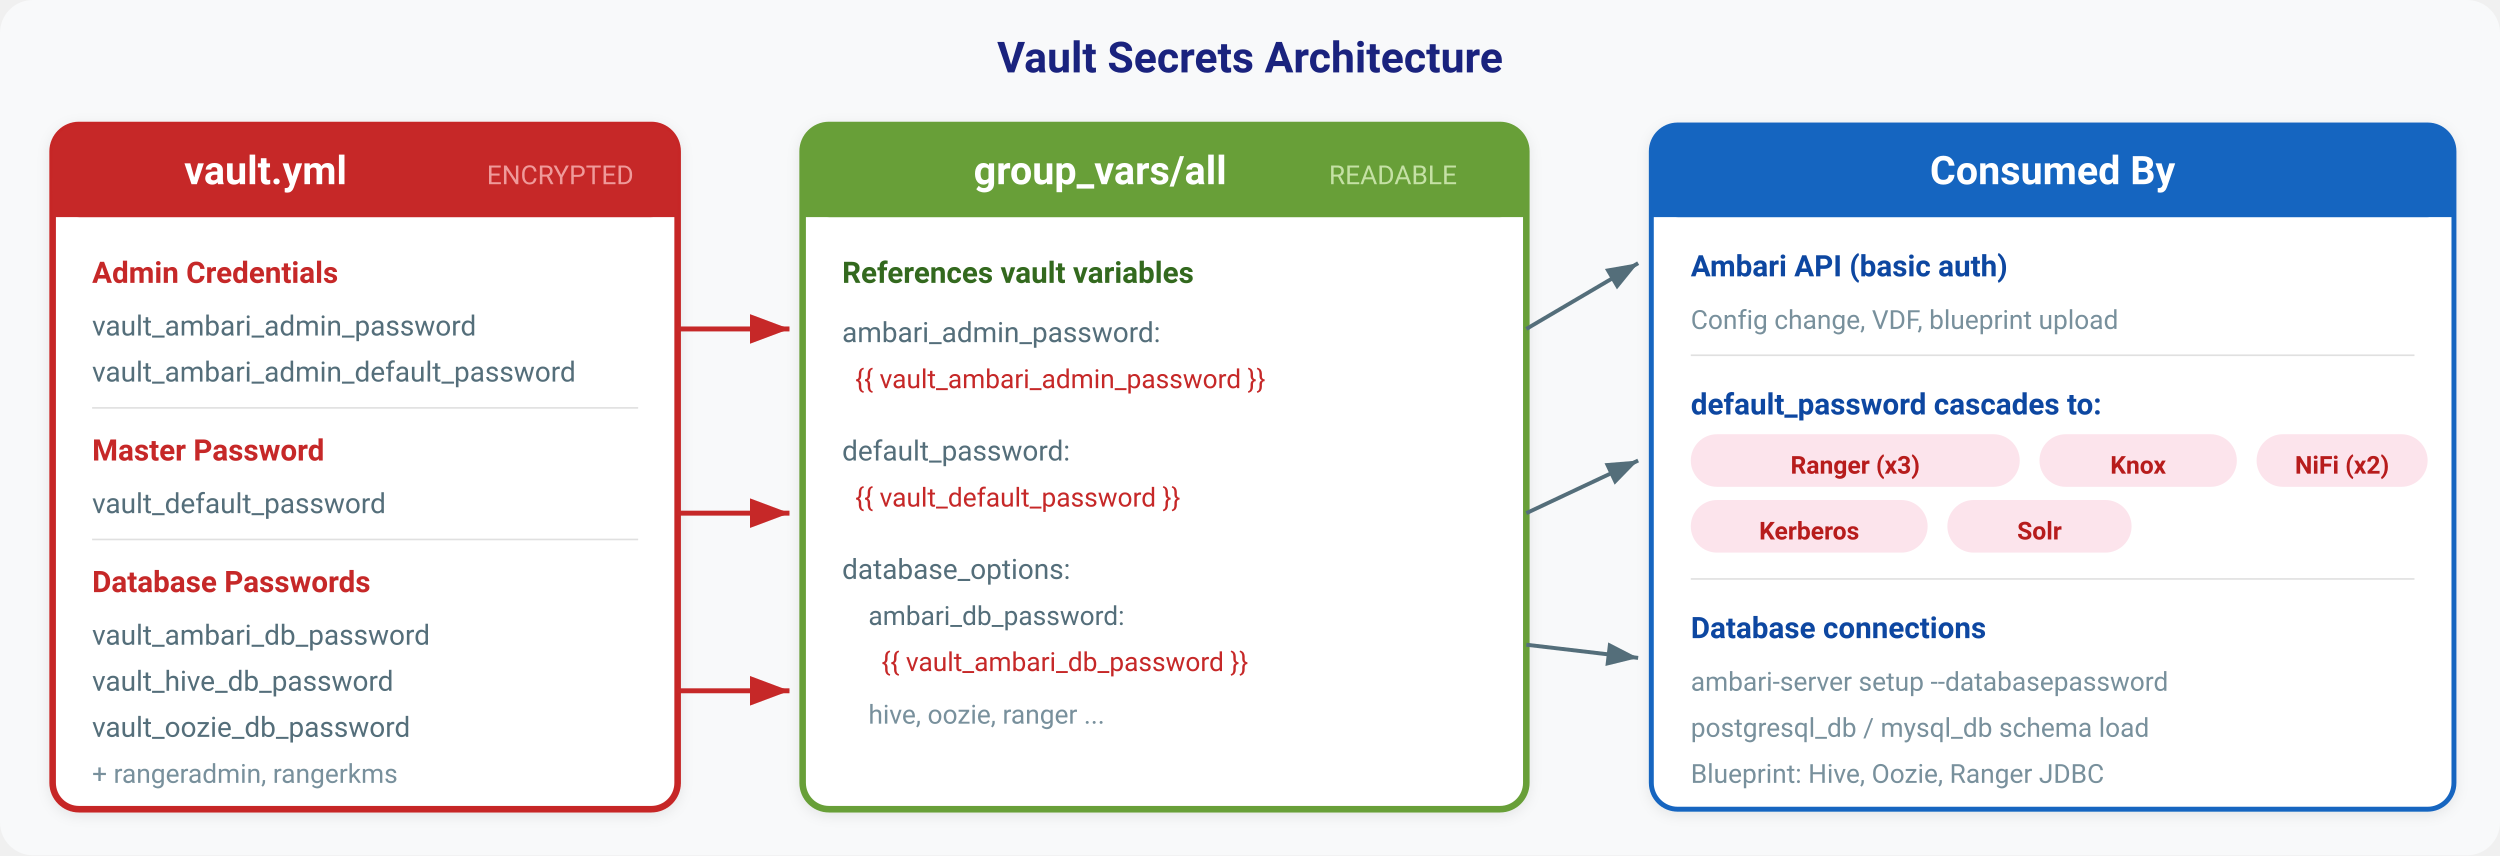
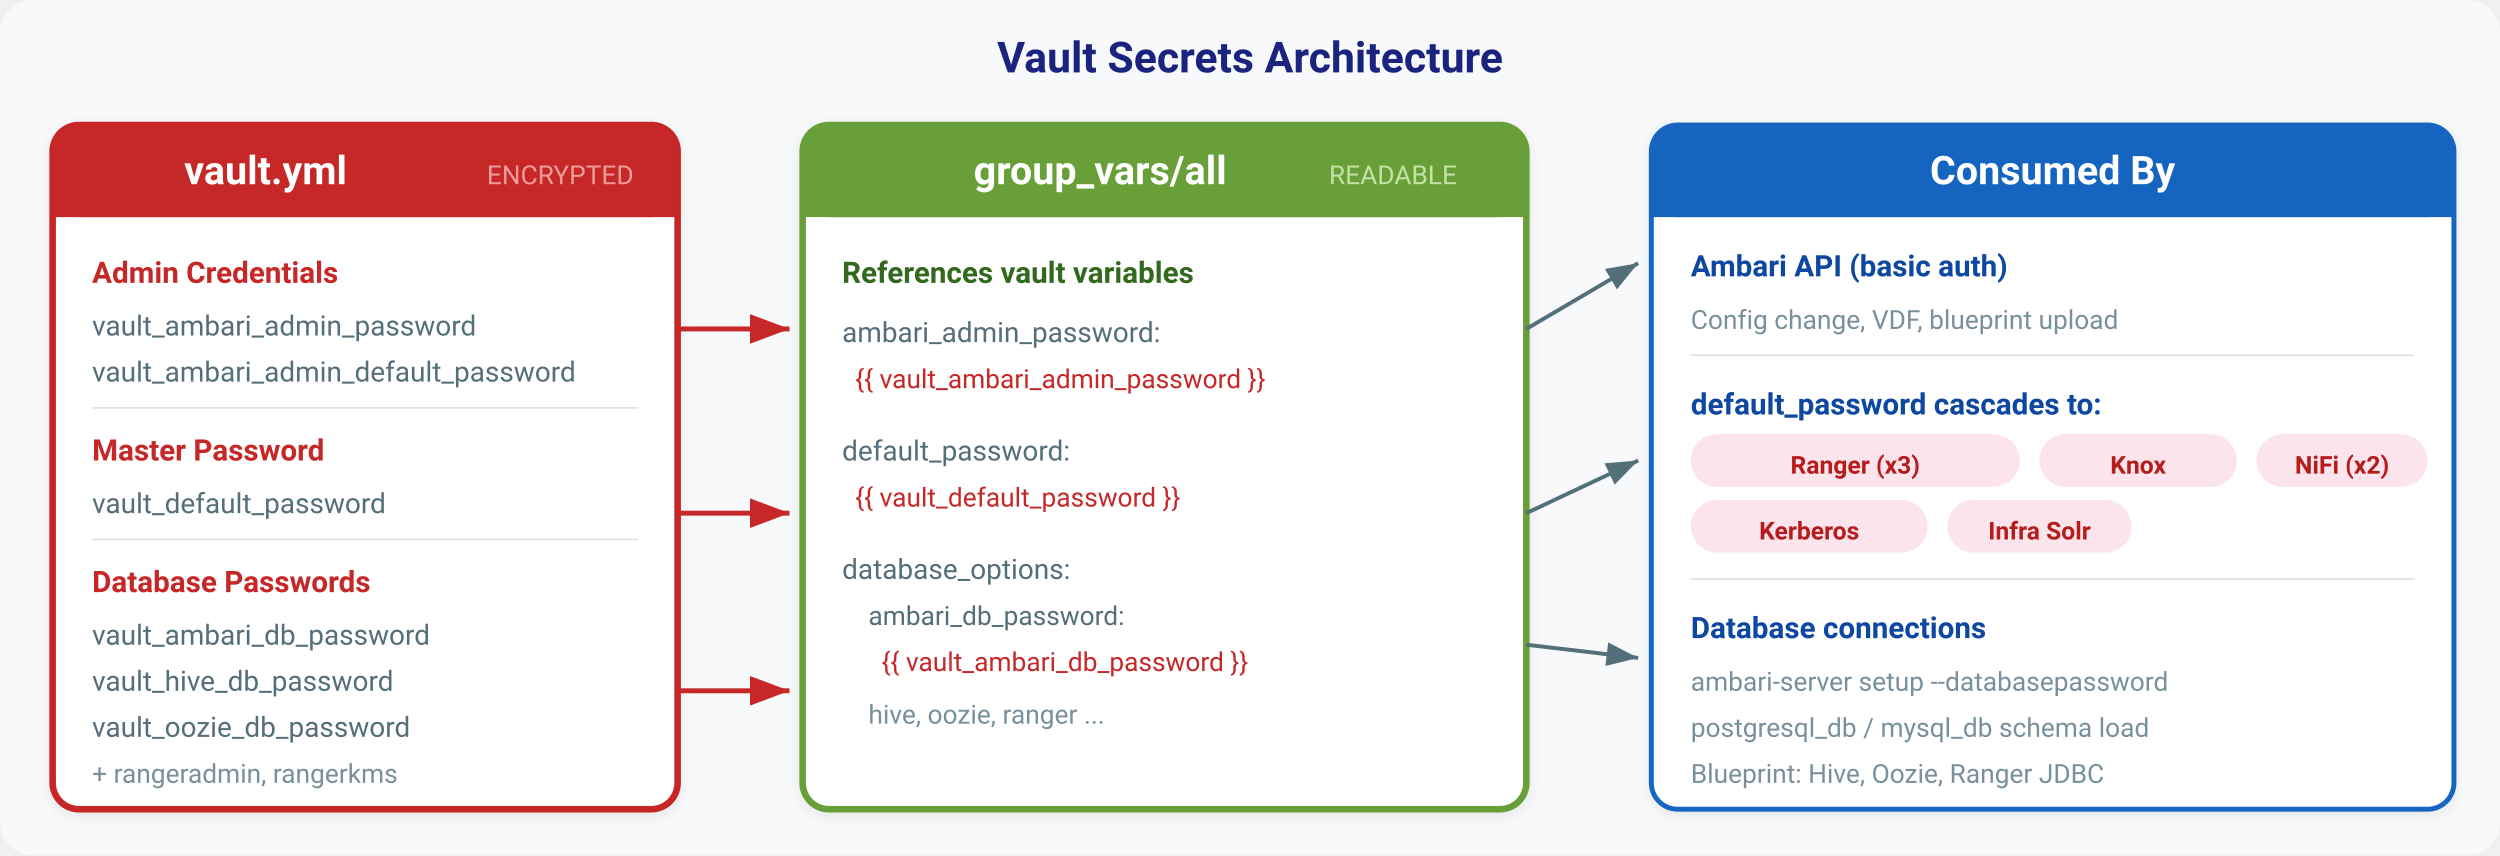
<svg xmlns="http://www.w3.org/2000/svg" viewBox="0 0 760 260" role="img" aria-labelledby="vault-title vault-desc" font-family="-apple-system, Segoe UI, Roboto, sans-serif">
  <defs>
    <filter id="ds" x="-3%" y="-3%" width="106%" height="112%">
      <feDropShadow dx="0" dy="1" stdDeviation="2" flood-opacity="0.08" />
    </filter>
    <marker id="a" markerWidth="8" markerHeight="6" refX="8" refY="3" orient="auto">
      <polygon points="0 0, 8 3, 0 6" fill="#c62828" />
    </marker>
    <marker id="ab" markerWidth="8" markerHeight="6" refX="8" refY="3" orient="auto">
      <polygon points="0 0, 8 3, 0 6" fill="#546e7a" />
    </marker>
  </defs>
  <rect width="760" height="260" fill="#f8f9fa" rx="10" />
  <text x="380" y="22" text-anchor="middle" fill="#1a237e" font-size="13" font-weight="700">Vault Secrets Architecture</text>
  <rect x="16" y="38" width="190" height="208" rx="8" fill="#fff" stroke="#c62828" stroke-width="2" filter="url(#ds)" />
  <rect x="16" y="38" width="190" height="28" rx="8" fill="#c62828" />
  <rect x="16" y="54" width="190" height="12" fill="#c62828" />
  <text x="56" y="56" fill="#fff" font-size="12" font-weight="700">vault.yml</text>
  <text x="148" y="56" fill="#ef9a9a" font-size="8">ENCRYPTED</text>
  <text x="28" y="86" fill="#c62828" font-size="9" font-weight="600">Admin Credentials</text>
  <text x="28" y="102" fill="#546e7a" font-size="8.5">vault_ambari_admin_password</text>
  <text x="28" y="116" fill="#546e7a" font-size="8.5">vault_ambari_admin_default_password</text>
  <line x1="28" y1="124" x2="194" y2="124" stroke="#e0e0e0" stroke-width="0.5" />
  <text x="28" y="140" fill="#c62828" font-size="9" font-weight="600">Master Password</text>
  <text x="28" y="156" fill="#546e7a" font-size="8.5">vault_default_password</text>
  <line x1="28" y1="164" x2="194" y2="164" stroke="#e0e0e0" stroke-width="0.5" />
  <text x="28" y="180" fill="#c62828" font-size="9" font-weight="600">Database Passwords</text>
  <text x="28" y="196" fill="#546e7a" font-size="8.5">vault_ambari_db_password</text>
  <text x="28" y="210" fill="#546e7a" font-size="8.5">vault_hive_db_password</text>
  <text x="28" y="224" fill="#546e7a" font-size="8.5">vault_oozie_db_password</text>
  <text x="28" y="238" fill="#78909c" font-size="8">+ rangeradmin, rangerkms</text>
  <line x1="206" y1="100" x2="240" y2="100" stroke="#c62828" stroke-width="1.5" marker-end="url(#a)" />
  <line x1="206" y1="156" x2="240" y2="156" stroke="#c62828" stroke-width="1.5" marker-end="url(#a)" />
  <line x1="206" y1="210" x2="240" y2="210" stroke="#c62828" stroke-width="1.5" marker-end="url(#a)" />
  <rect x="244" y="38" width="220" height="208" rx="8" fill="#fff" stroke="#689f38" stroke-width="2" filter="url(#ds)" />
  <rect x="244" y="38" width="220" height="28" rx="8" fill="#689f38" />
  <rect x="244" y="54" width="220" height="12" fill="#689f38" />
  <text x="296" y="56" fill="#fff" font-size="12" font-weight="700">group_vars/all</text>
  <text x="404" y="56" fill="#c5e1a5" font-size="8">READABLE</text>
  <text x="256" y="86" fill="#33691e" font-size="9" font-weight="600">References vault variables</text>
  <text x="256" y="104" fill="#546e7a" font-size="8.5">ambari_admin_password:</text>
  <text x="260" y="118" fill="#c62828" font-size="8">{{ vault_ambari_admin_password }}</text>
  <text x="256" y="140" fill="#546e7a" font-size="8.5">default_password:</text>
  <text x="260" y="154" fill="#c62828" font-size="8">{{ vault_default_password }}</text>
  <text x="256" y="176" fill="#546e7a" font-size="8.5">database_options:</text>
  <text x="264" y="190" fill="#546e7a" font-size="8">ambari_db_password:</text>
  <text x="268" y="204" fill="#c62828" font-size="8">{{ vault_ambari_db_password }}</text>
  <text x="264" y="220" fill="#78909c" font-size="8">hive, oozie, ranger ...</text>
  <line x1="464" y1="100" x2="498" y2="80" stroke="#546e7a" stroke-width="1.2" marker-end="url(#ab)" />
  <line x1="464" y1="156" x2="498" y2="140" stroke="#546e7a" stroke-width="1.2" marker-end="url(#ab)" />
  <line x1="464" y1="196" x2="498" y2="200" stroke="#546e7a" stroke-width="1.2" marker-end="url(#ab)" />
  <rect x="502" y="38" width="244" height="208" rx="8" fill="#fff" stroke="#1565c0" stroke-width="1.5" filter="url(#ds)" />
  <rect x="502" y="38" width="244" height="28" rx="8" fill="#1565c0" />
  <rect x="502" y="54" width="244" height="12" fill="#1565c0" />
  <text x="624" y="56" text-anchor="middle" fill="#fff" font-size="12" font-weight="700">Consumed By</text>
  <text x="514" y="84" fill="#0d47a1" font-size="9" font-weight="600">Ambari API (basic auth)</text>
  <text x="514" y="100" fill="#78909c" font-size="8">Config change, VDF, blueprint upload</text>
  <line x1="514" y1="108" x2="734" y2="108" stroke="#e0e0e0" stroke-width="0.5" />
  <text x="514" y="126" fill="#0d47a1" font-size="9" font-weight="600">default_password cascades to:</text>
  <rect x="514" y="132" width="100" height="16" rx="8" fill="#fce4ec" />
  <text x="564" y="144" text-anchor="middle" fill="#b71c1c" font-size="7.5" font-weight="600">Ranger (x3)</text>
  <rect x="620" y="132" width="60" height="16" rx="8" fill="#fce4ec" />
  <text x="650" y="144" text-anchor="middle" fill="#b71c1c" font-size="7.5" font-weight="600">Knox</text>
  <rect x="686" y="132" width="52" height="16" rx="8" fill="#fce4ec" />
  <text x="712" y="144" text-anchor="middle" fill="#b71c1c" font-size="7.5" font-weight="600">NiFi (x2)</text>
  <rect x="514" y="152" width="72" height="16" rx="8" fill="#fce4ec" />
  <text x="550" y="164" text-anchor="middle" fill="#b71c1c" font-size="7.5" font-weight="600">Kerberos</text>
  <rect x="592" y="152" width="56" height="16" rx="8" fill="#fce4ec" />
-   <text x="620" y="164" text-anchor="middle" fill="#b71c1c" font-size="7.5" font-weight="600">Solr</text>
+   <text x="620" y="164" text-anchor="middle" fill="#b71c1c" font-size="7.5" font-weight="600">Infra Solr</text>
  <line x1="514" y1="176" x2="734" y2="176" stroke="#e0e0e0" stroke-width="0.5" />
  <text x="514" y="194" fill="#0d47a1" font-size="9" font-weight="600">Database connections</text>
  <text x="514" y="210" fill="#78909c" font-size="8">ambari-server setup --databasepassword</text>
  <text x="514" y="224" fill="#78909c" font-size="8">postgresql_db / mysql_db schema load</text>
  <text x="514" y="238" fill="#78909c" font-size="8">Blueprint: Hive, Oozie, Ranger JDBC</text>
</svg>
